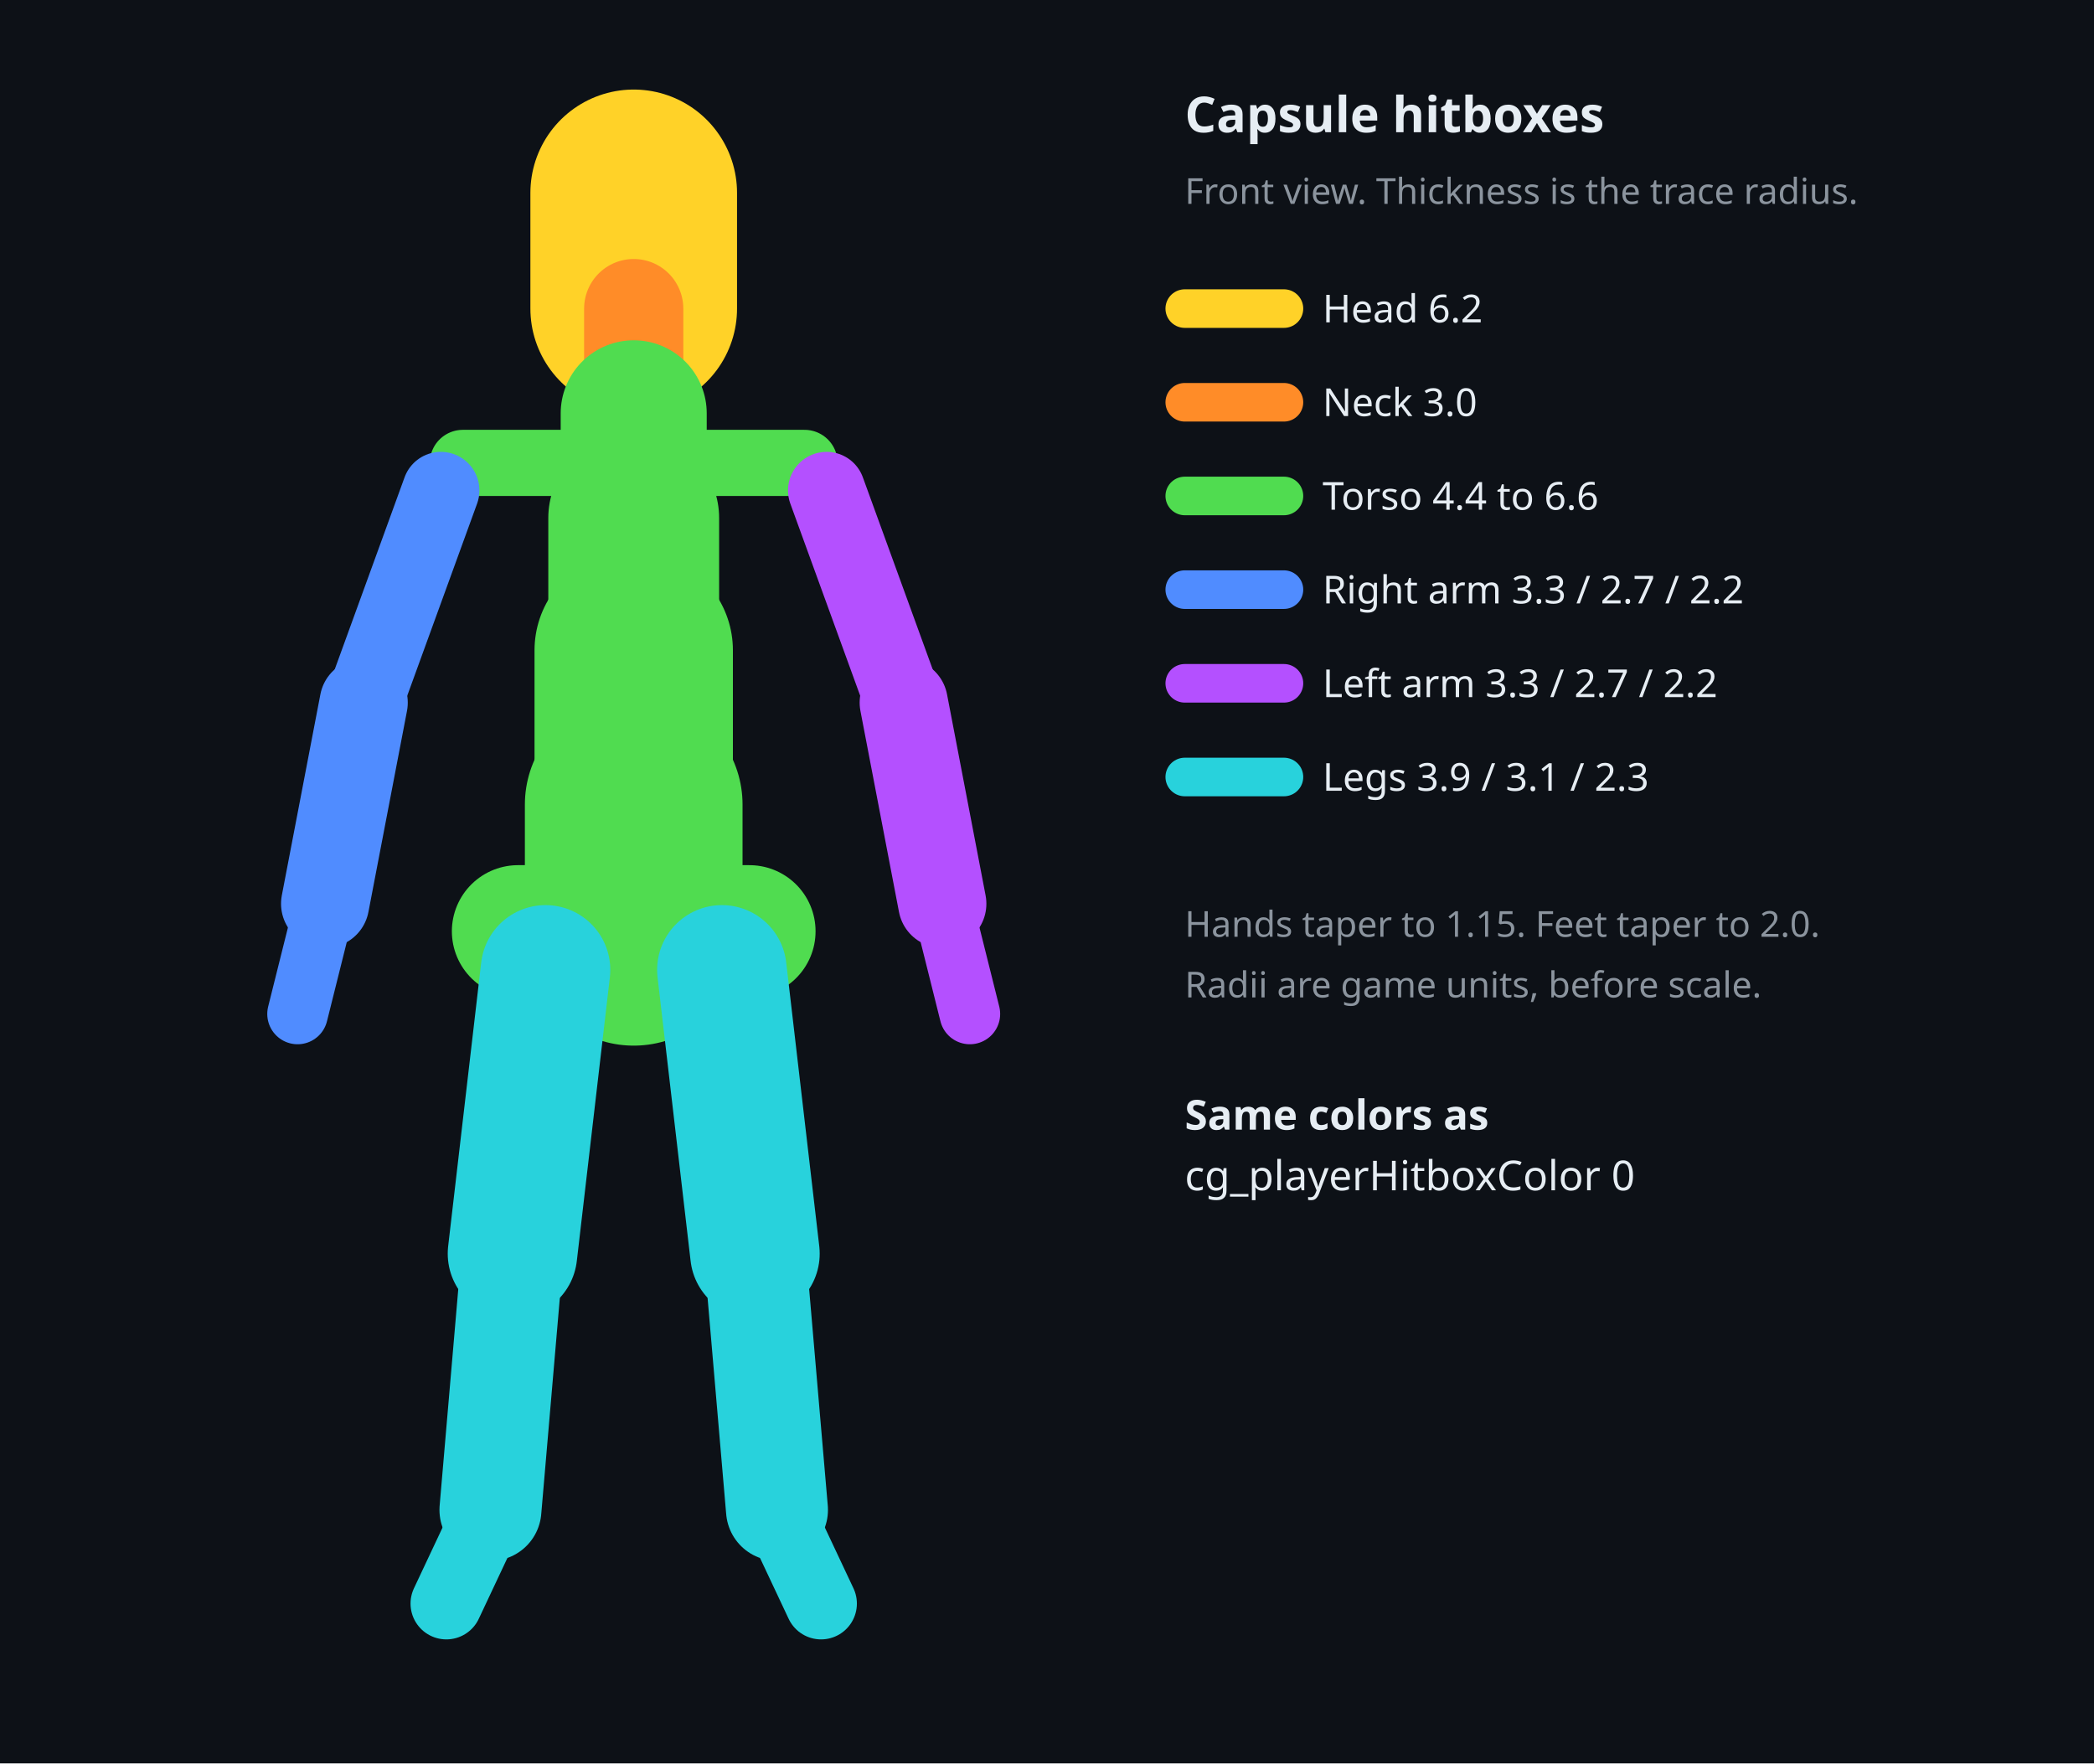
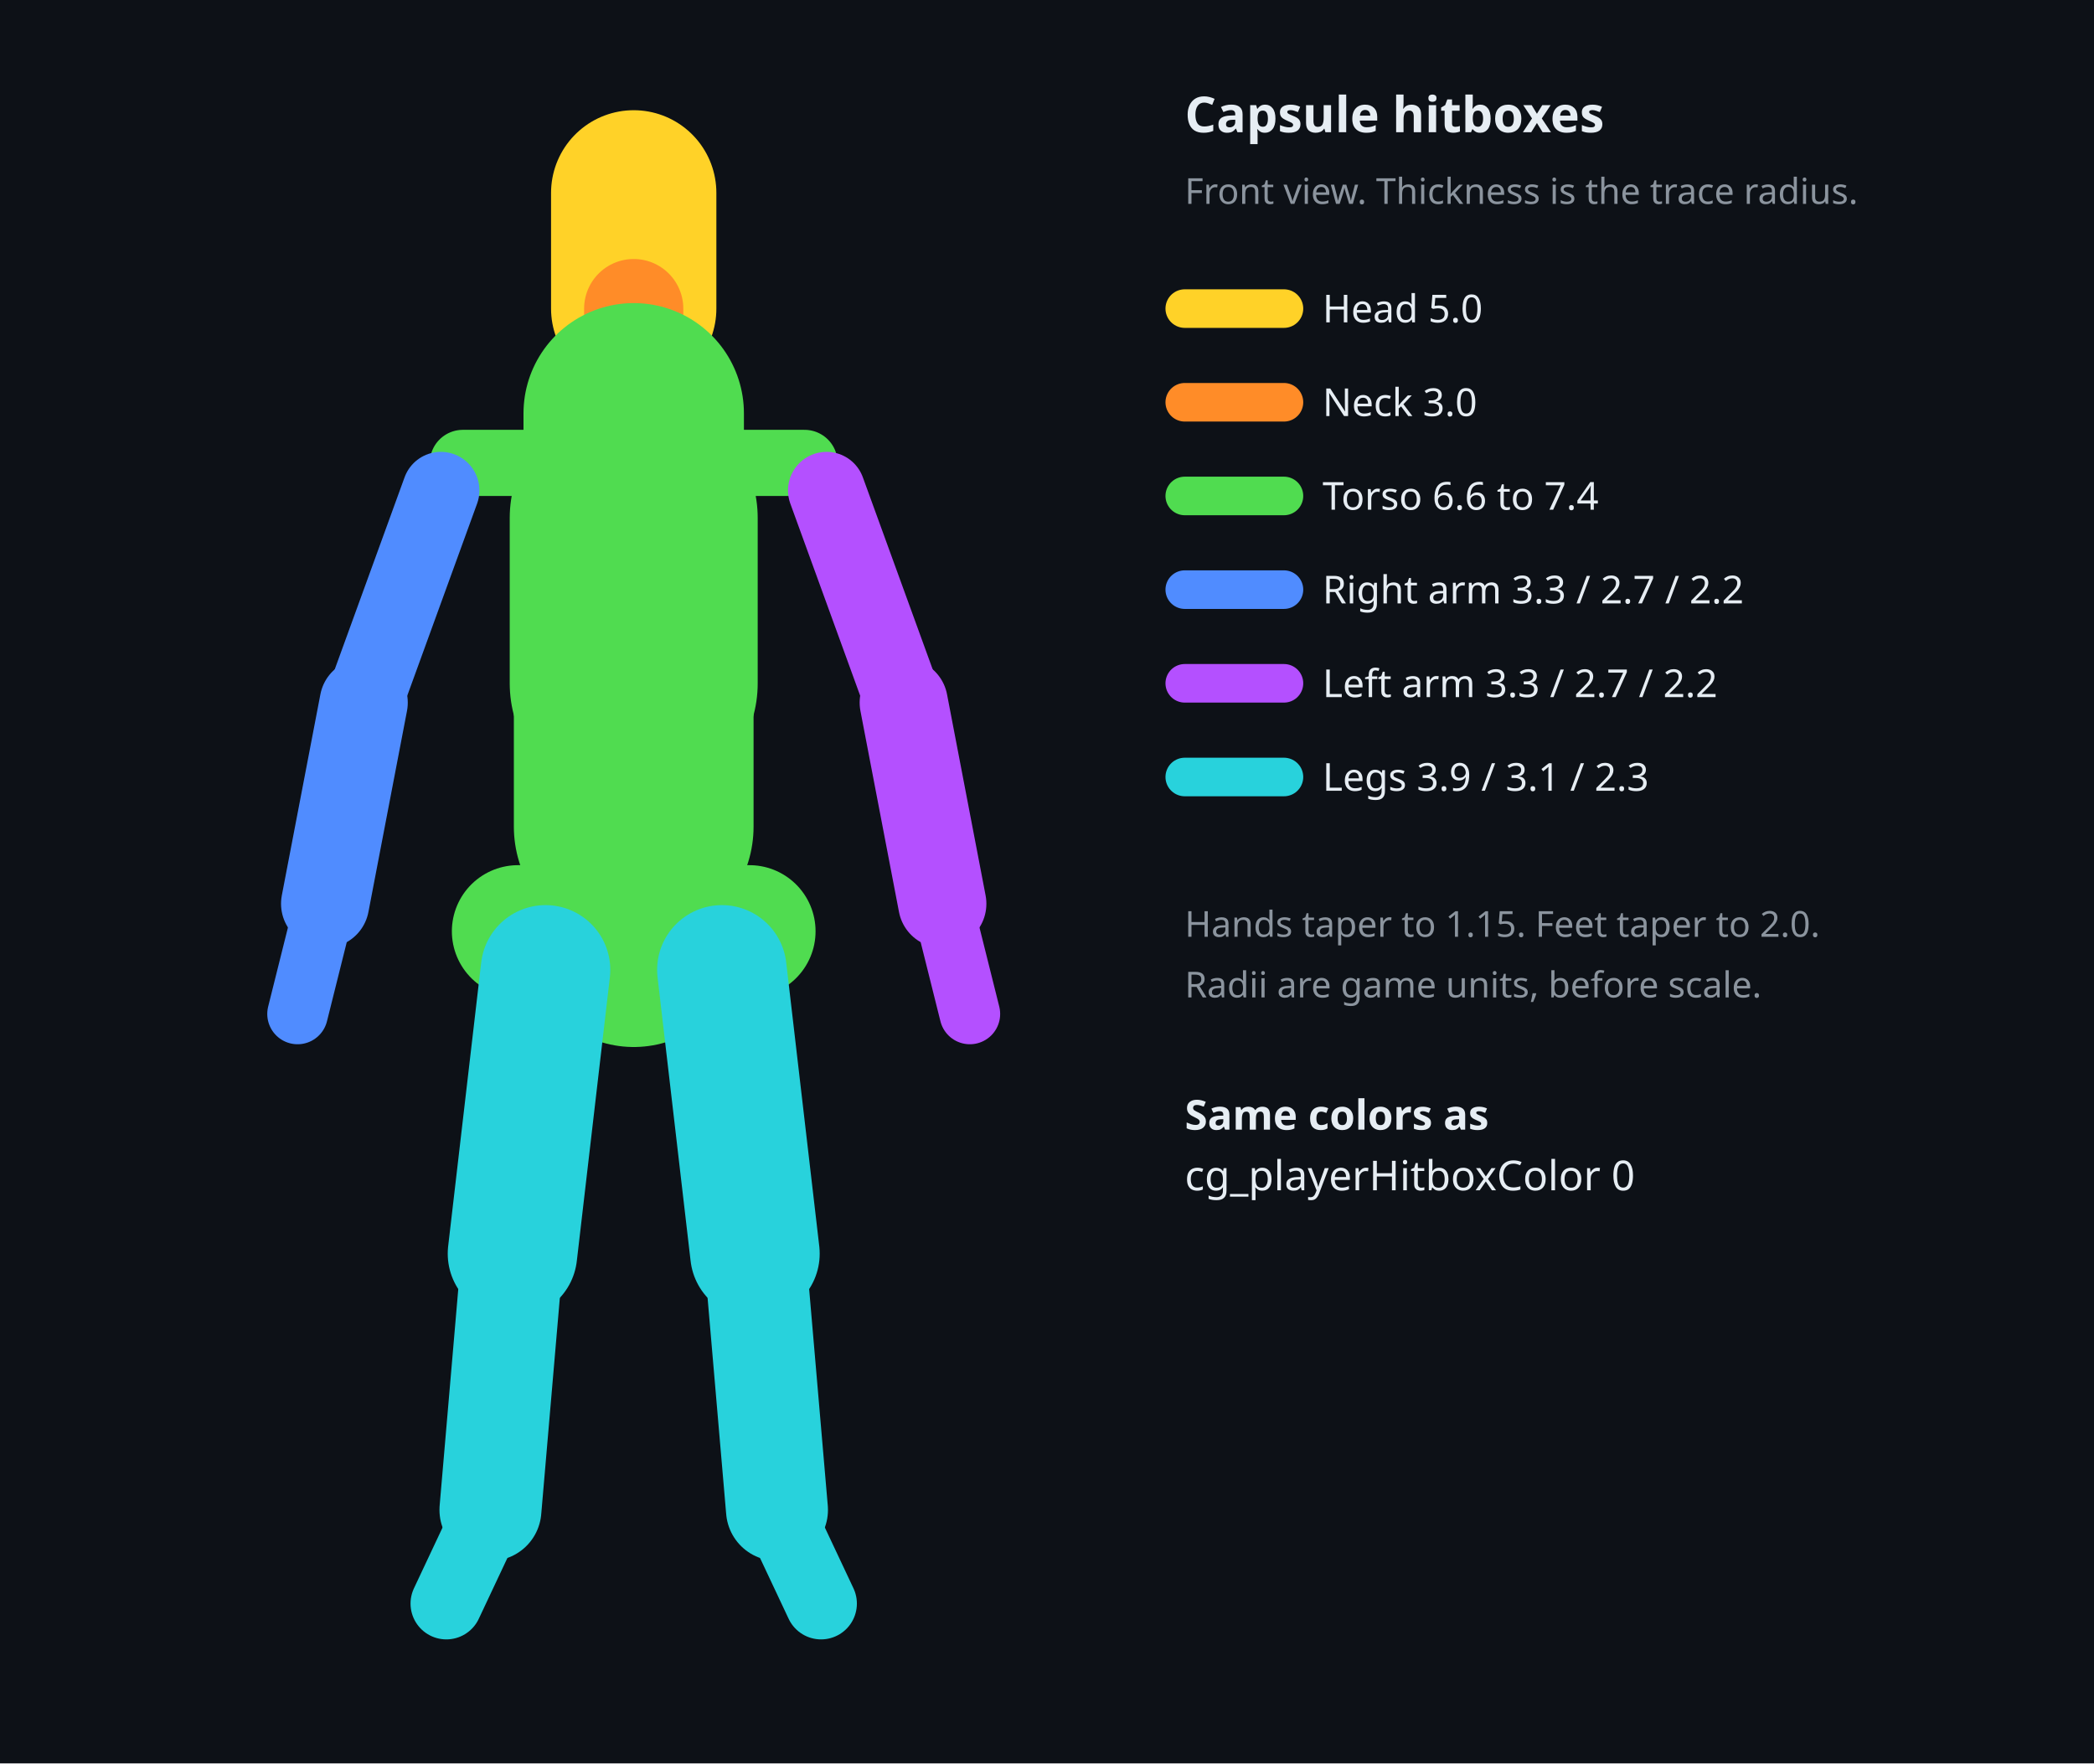
<svg xmlns="http://www.w3.org/2000/svg" width="760" height="640" viewBox="0 0 760 640">
  <rect width="760" height="640" fill="#0d1117" />
  <g fill="none" stroke-linecap="round">
-     <line x1="230" y1="70" x2="230" y2="112" stroke="#ffd228" stroke-width="75" />
+     <line x1="230" y1="70" x2="230" y2="112" stroke="#ffd228" stroke-width="60" />
    <line x1="230" y1="112" x2="230" y2="142" stroke="#ff8c28" stroke-width="36" />
-     <line x1="230" y1="150" x2="230" y2="198" stroke="#50dc50" stroke-width="53" />
-     <line x1="230" y1="188" x2="230" y2="248" stroke="#50dc50" stroke-width="62" />
-     <line x1="230" y1="236" x2="230" y2="300" stroke="#50dc50" stroke-width="72" />
-     <line x1="230" y1="292" x2="230" y2="340" stroke="#50dc50" stroke-width="79" />
+     <line x1="230" y1="150" x2="230" y2="198" stroke="#50dc50" stroke-width="80" />
+     <line x1="230" y1="188" x2="230" y2="248" stroke="#50dc50" stroke-width="90" />
+     <line x1="230" y1="236" x2="230" y2="300" stroke="#50dc50" stroke-width="87" />
+     <line x1="230" y1="292" x2="230" y2="340" stroke="#50dc50" stroke-width="80" />
    <line x1="168" y1="168" x2="292" y2="168" stroke="#50dc50" stroke-width="24" />
    <line x1="188" y1="338" x2="272" y2="338" stroke="#50dc50" stroke-width="48" />
    <line x1="160" y1="178" x2="132" y2="255" stroke="#508cff" stroke-width="28" />
    <line x1="132" y1="255" x2="118" y2="328" stroke="#508cff" stroke-width="32" />
    <line x1="118" y1="328" x2="108" y2="368" stroke="#508cff" stroke-width="22" />
    <line x1="300" y1="178" x2="328" y2="255" stroke="#b450ff" stroke-width="28" />
    <line x1="328" y1="255" x2="342" y2="328" stroke="#b450ff" stroke-width="32" />
    <line x1="342" y1="328" x2="352" y2="368" stroke="#b450ff" stroke-width="22" />
    <line x1="198" y1="352" x2="186" y2="455" stroke="#28d2dc" stroke-width="47" />
    <line x1="186" y1="455" x2="178" y2="548" stroke="#28d2dc" stroke-width="37" />
    <line x1="178" y1="548" x2="162" y2="582" stroke="#28d2dc" stroke-width="26" />
    <line x1="262" y1="352" x2="274" y2="455" stroke="#28d2dc" stroke-width="47" />
    <line x1="274" y1="455" x2="282" y2="548" stroke="#28d2dc" stroke-width="37" />
    <line x1="282" y1="548" x2="298" y2="582" stroke="#28d2dc" stroke-width="26" />
  </g>
  <g font-family="Segoe UI, sans-serif" font-size="15">
    <text x="430" y="48" fill="#e6edf3" font-size="18" font-weight="600">Capsule hitboxes</text>
    <text x="430" y="74" fill="#8b949e" font-size="13">Front view. Thickness is the trace radius.</text>
    <g font-size="14">
      <line x1="430" y1="112" x2="466" y2="112" stroke="#ffd228" stroke-width="14" stroke-linecap="round" />
-       <text x="480" y="117" fill="#e6edf3">Head  6.2</text>
+       <text x="480" y="117" fill="#e6edf3">Head  5.0</text>
      <line x1="430" y1="146" x2="466" y2="146" stroke="#ff8c28" stroke-width="14" stroke-linecap="round" />
      <text x="480" y="151" fill="#e6edf3">Neck  3.0</text>
      <line x1="430" y1="180" x2="466" y2="180" stroke="#50dc50" stroke-width="14" stroke-linecap="round" />
-       <text x="480" y="185" fill="#e6edf3">Torso  4.4 to 6.6</text>
+       <text x="480" y="185" fill="#e6edf3">Torso  6.6 to 7.4</text>
      <line x1="430" y1="214" x2="466" y2="214" stroke="#508cff" stroke-width="14" stroke-linecap="round" />
      <text x="480" y="219" fill="#e6edf3">Right arm  3.3 / 2.7 / 2.2</text>
      <line x1="430" y1="248" x2="466" y2="248" stroke="#b450ff" stroke-width="14" stroke-linecap="round" />
      <text x="480" y="253" fill="#e6edf3">Left arm  3.3 / 2.7 / 2.2</text>
      <line x1="430" y1="282" x2="466" y2="282" stroke="#28d2dc" stroke-width="14" stroke-linecap="round" />
      <text x="480" y="287" fill="#e6edf3">Legs  3.9 / 3.1 / 2.3</text>
    </g>
    <text x="430" y="340" fill="#8b949e" font-size="13">Hands taper to 1.15. Feet taper to 2.0.</text>
    <text x="430" y="362" fill="#8b949e" font-size="13">Radii are game units, before scale.</text>
    <text x="430" y="410" fill="#e6edf3" font-size="15" font-weight="600">Same colors as</text>
    <text x="430" y="432" fill="#e6edf3" font-size="15">cg_playerHitboxColor 0</text>
  </g>
</svg>
